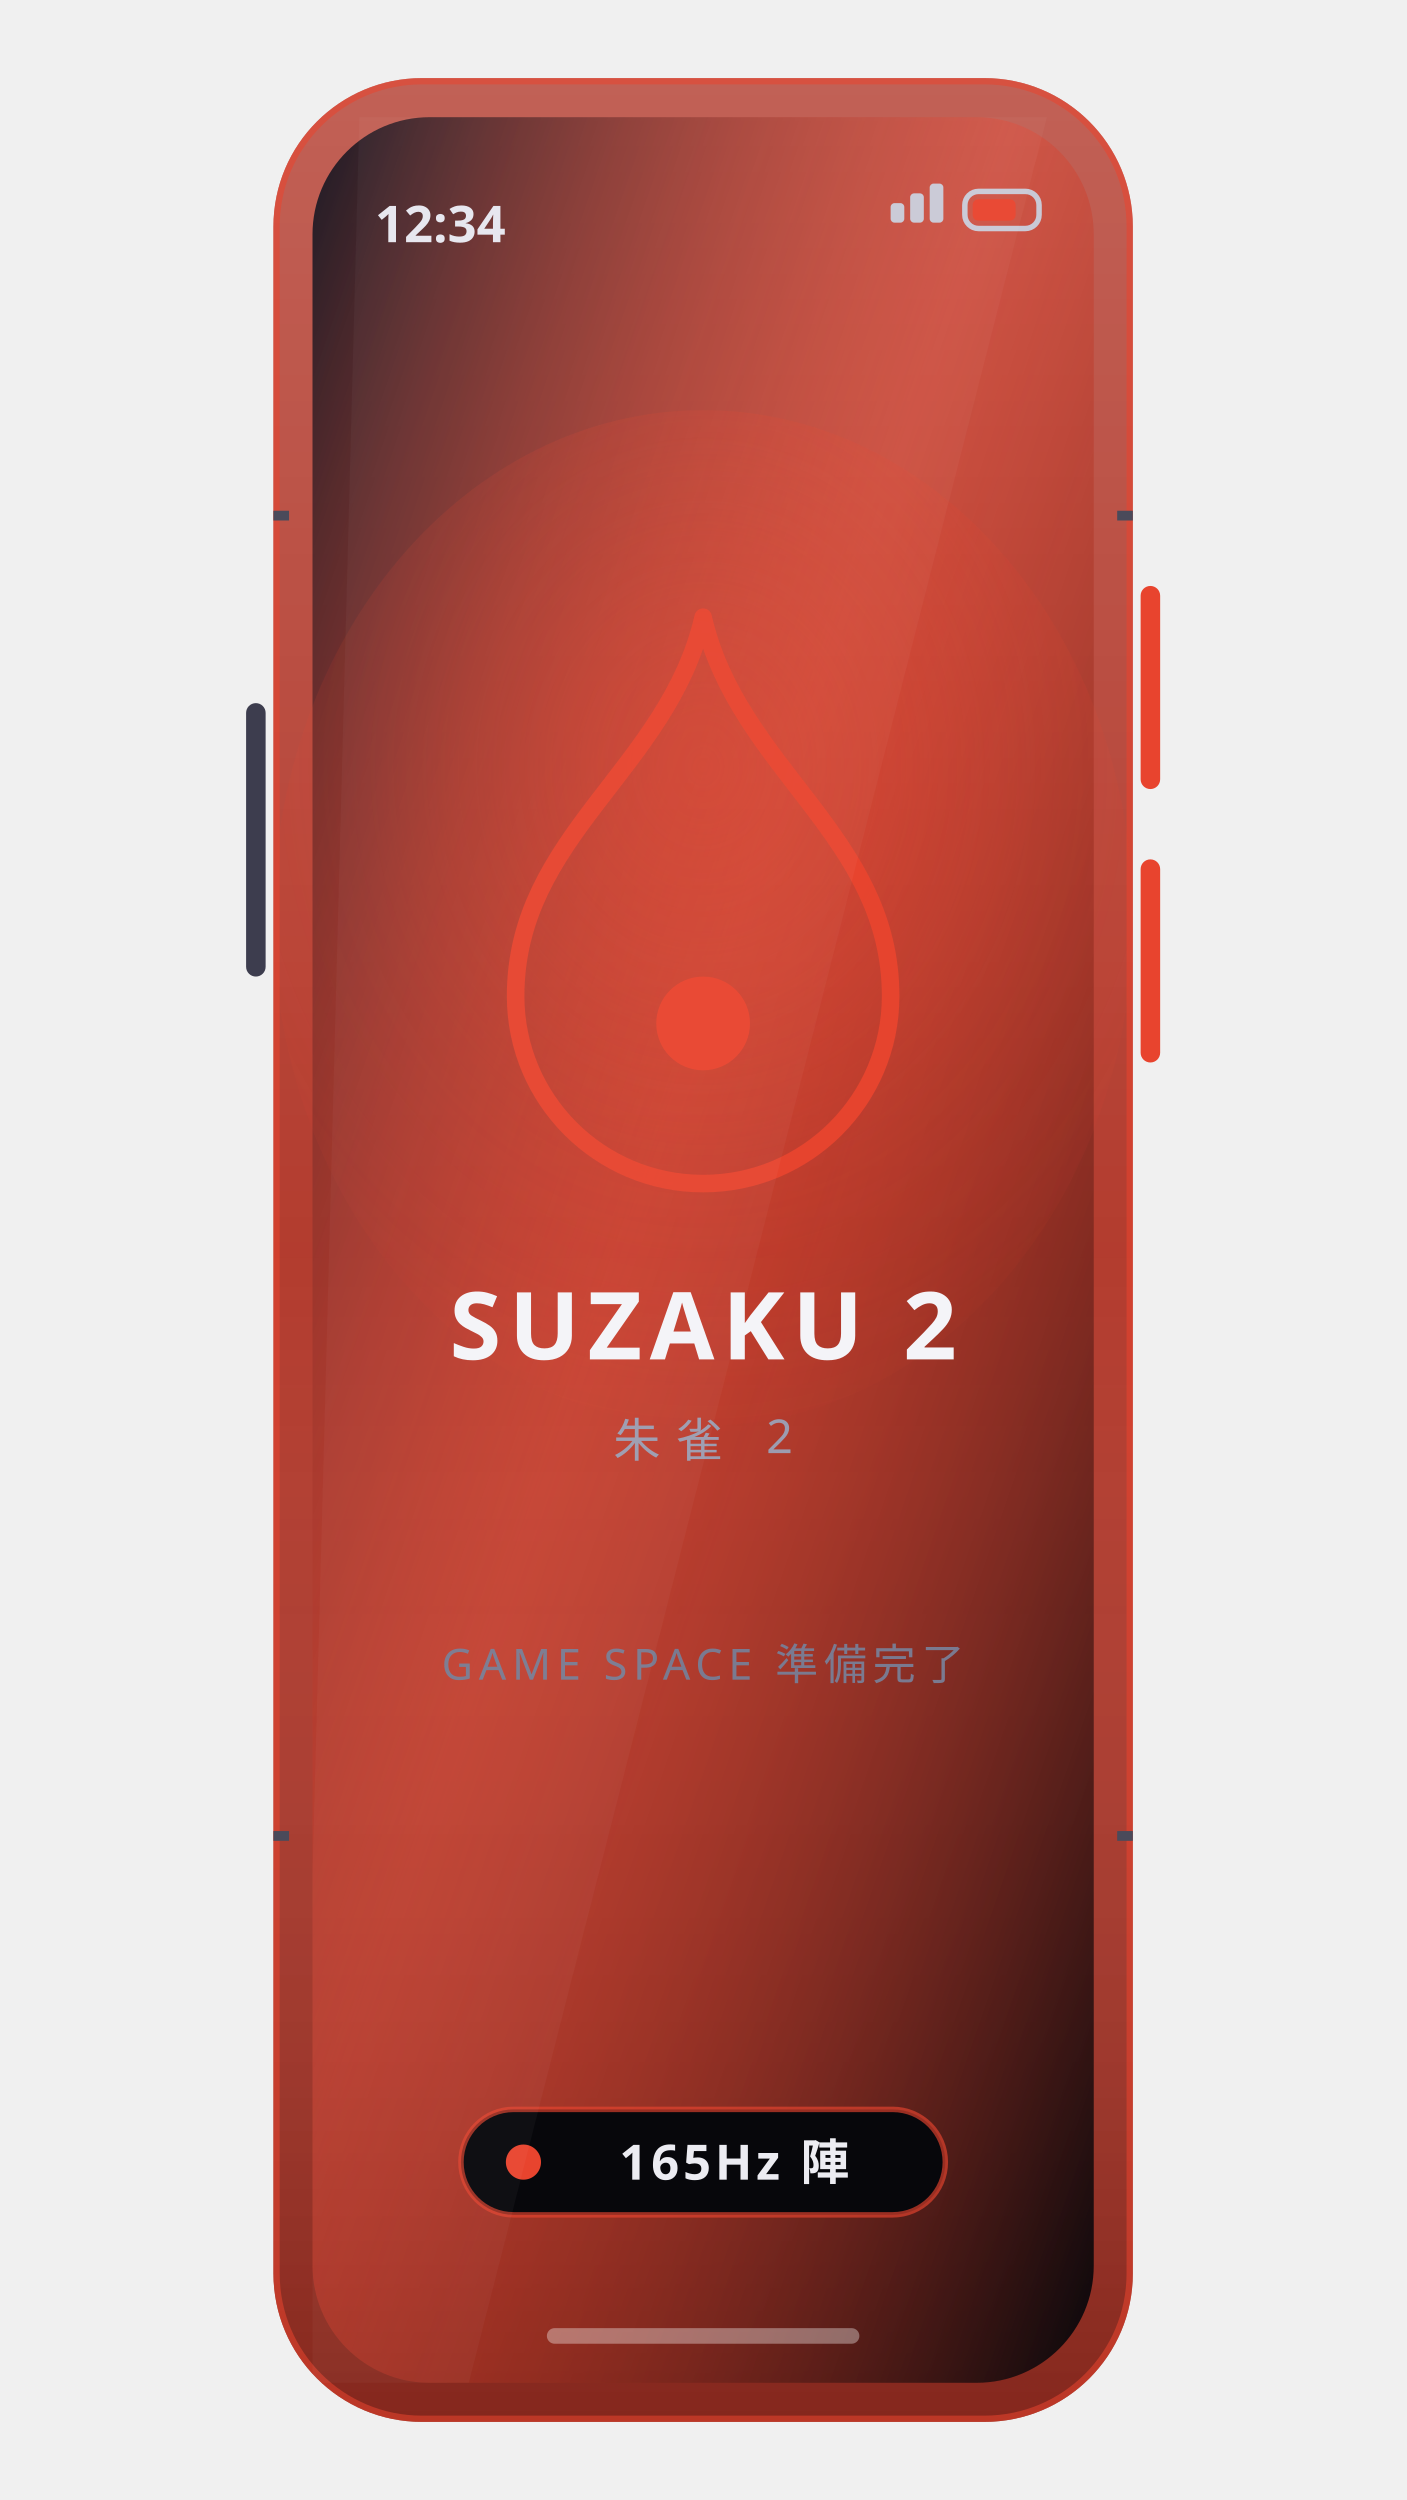
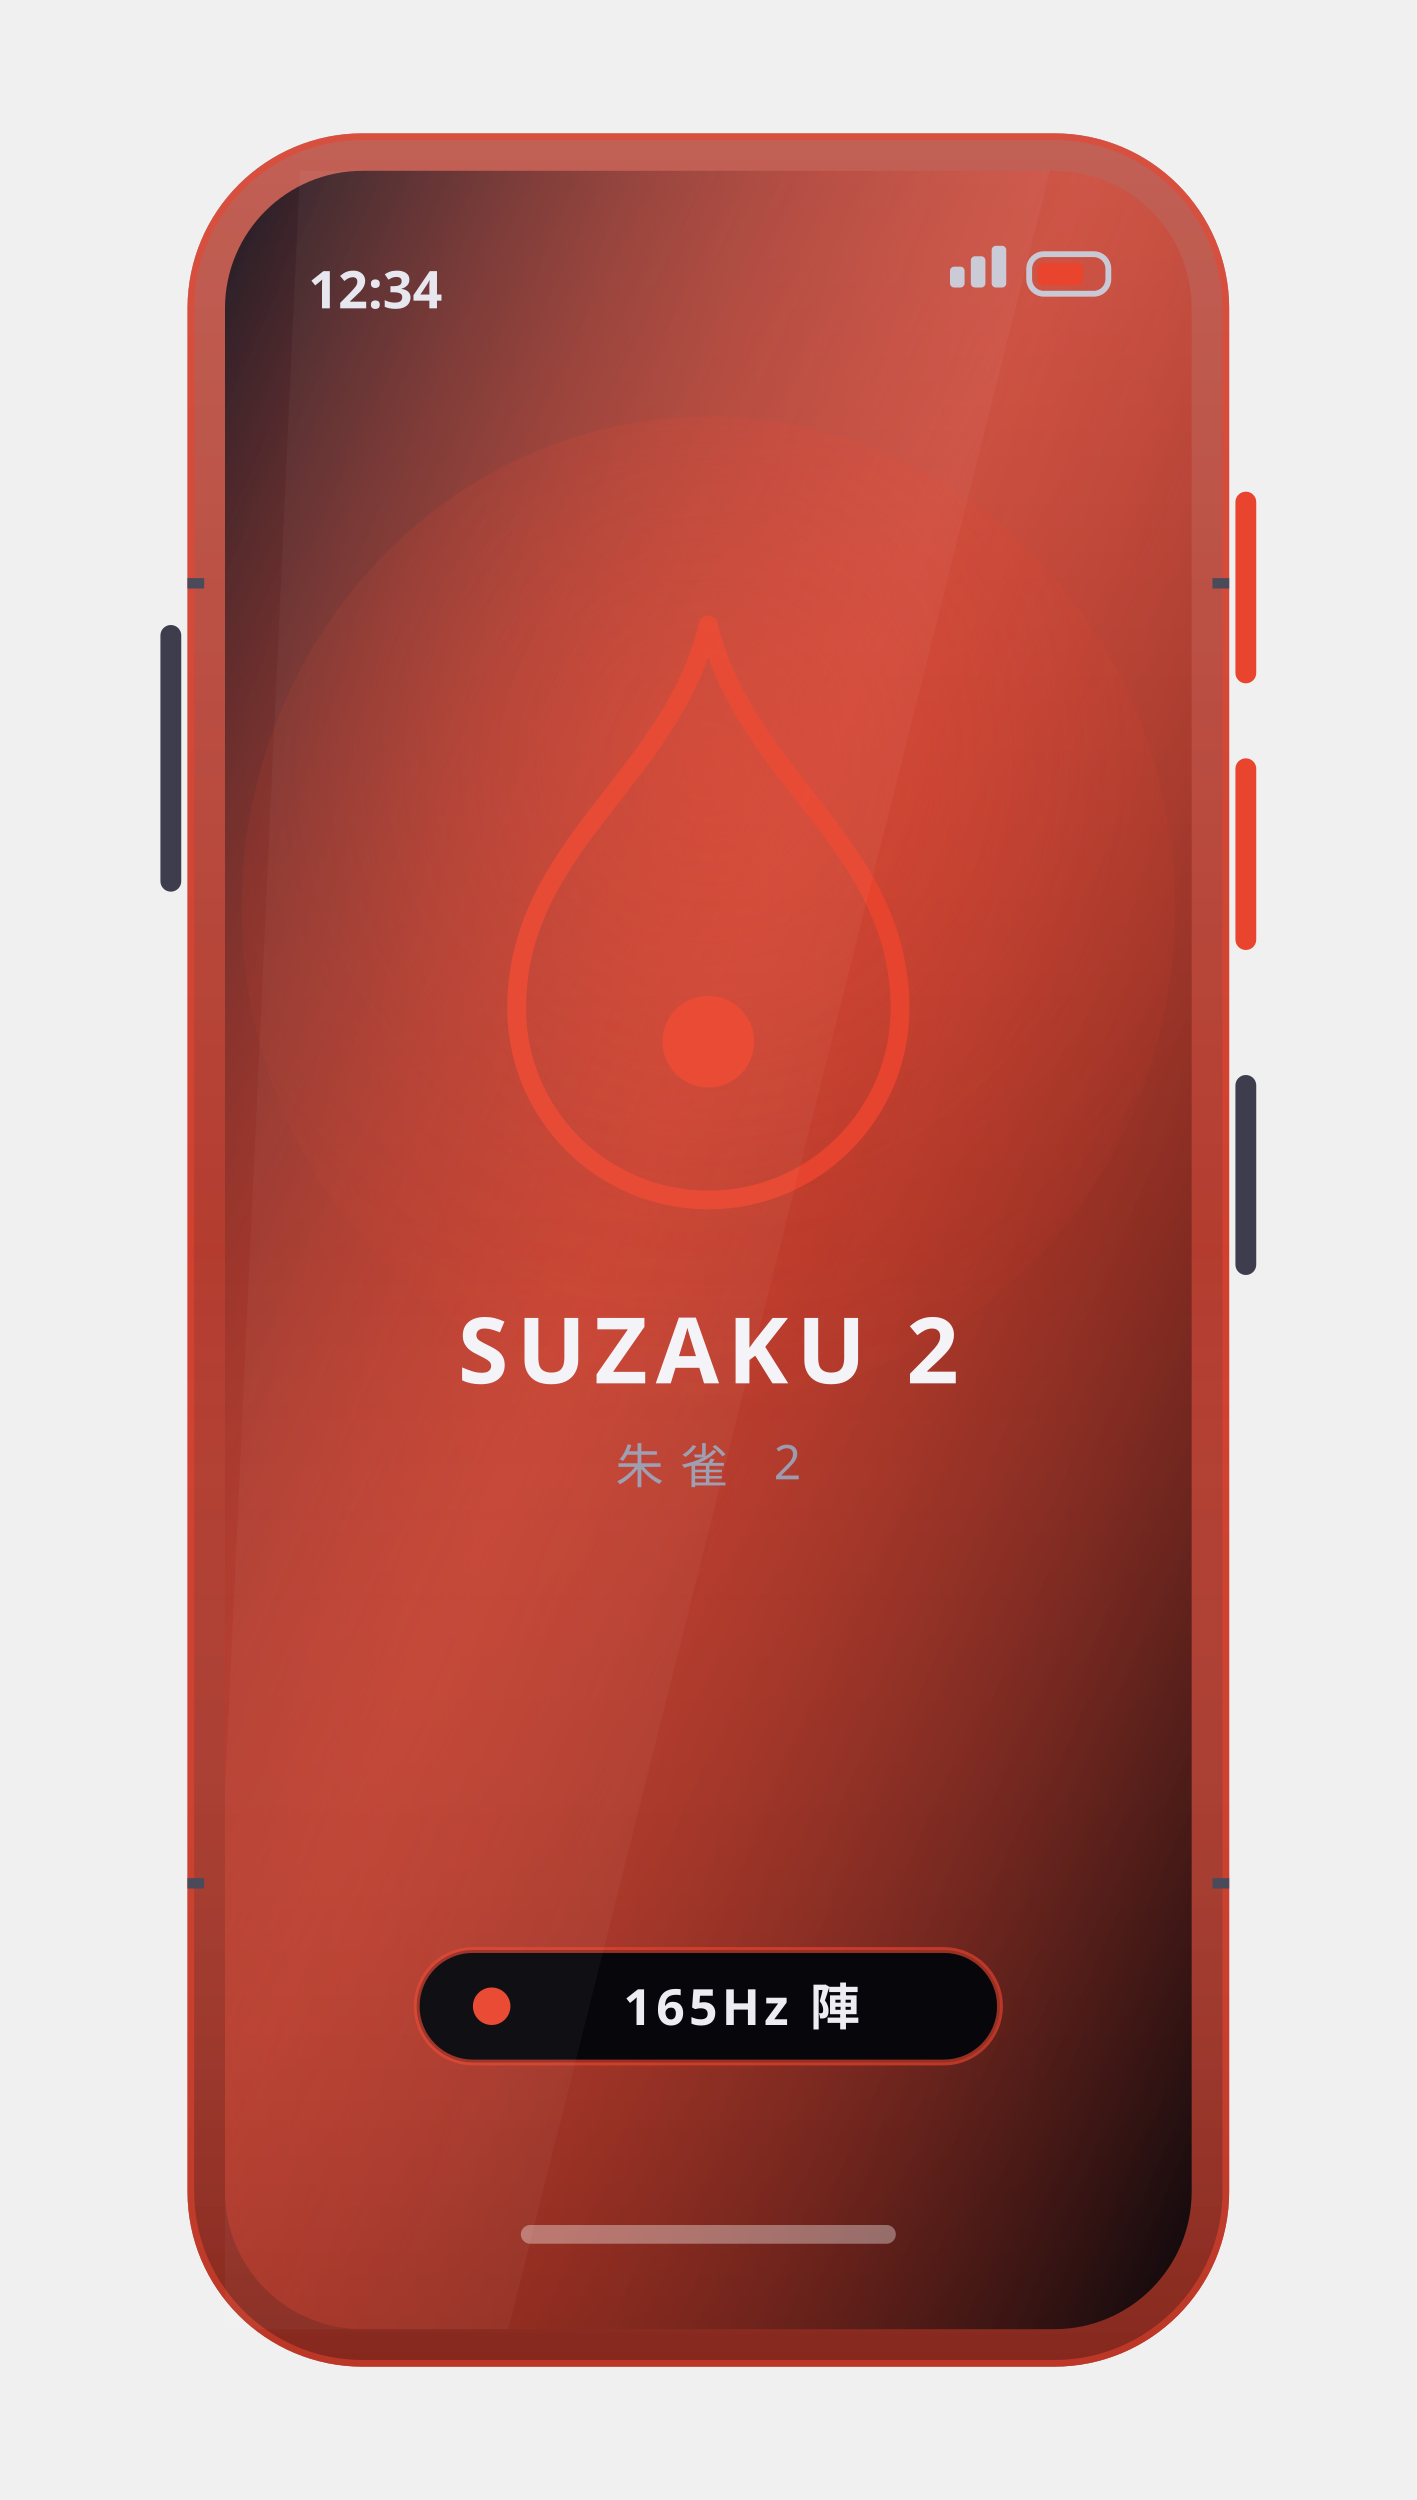
- <svg xmlns="http://www.w3.org/2000/svg" viewBox="0 0 360 640" role="img" aria-label="SUZAKU 2">
+ <svg xmlns="http://www.w3.org/2000/svg" viewBox="0 0 340 600" role="img" aria-label="SUZAKU 2">
  <defs>
    <linearGradient id="scrsuzaku21" x1="0" y1="0" x2="1" y2="1">
      <stop offset="0" stop-color="#1b1b26" />
      <stop offset="0.45" stop-color="#e8442e" stop-opacity="0.34" />
      <stop offset="1" stop-color="#07070b" />
    </linearGradient>
    <radialGradient id="flaresuzaku21" cx="0.5" cy="0.35" r="0.75">
      <stop offset="0" stop-color="#e8442e" stop-opacity="0.42" />
      <stop offset="0.55" stop-color="#e8442e" stop-opacity="0.12" />
      <stop offset="1" stop-color="#e8442e" stop-opacity="0" />
    </radialGradient>
    <linearGradient id="metalsuzaku21" x1="0" y1="0" x2="0" y2="1">
      <stop offset="0" stop-color="#ffffff" stop-opacity="0.22" />
      <stop offset="0.5" stop-color="#ffffff" stop-opacity="0.04" />
      <stop offset="1" stop-color="#000000" stop-opacity="0.25" />
    </linearGradient>
  </defs>
-   <rect x="70" y="20" width="220" height="600" rx="38" fill="#b03426" />
-   <rect x="70" y="20" width="220" height="600" rx="38" fill="url(#metalsuzaku21)" />
-   <rect x="70.8" y="20.8" width="218.4" height="598.4" rx="37.2" fill="none" stroke="#e8442e" stroke-opacity="0.55" stroke-width="1.6" />
-   <path d="M70 132 h4 M70 470 h4 M286 132 h4 M286 470 h4" stroke="#4a4a5a" stroke-width="2.5" />
-   <rect x="80" y="30" width="200" height="580" rx="30" fill="url(#scrsuzaku21)" />
-   <ellipse cx="180" cy="235" rx="110" ry="130" fill="url(#flaresuzaku21)" />
-   <text x="96" y="62" font-family="'Noto Sans JP',sans-serif" font-size="13" font-weight="700" fill="#e6e6ee">12:34</text>
-   <rect x="228" y="52" width="3.5" height="5" rx="1" fill="#c9c9d6" />
-   <rect x="233" y="49.5" width="3.5" height="7.5" rx="1" fill="#c9c9d6" />
-   <rect x="238" y="47" width="3.5" height="10" rx="1" fill="#c9c9d6" />
-   <rect x="247" y="49" width="19" height="9.5" rx="3.5" fill="none" stroke="#c9c9d6" stroke-width="1.4" />
-   <rect x="249" y="51" width="11" height="5.5" rx="1.5" fill="#e8442e" />
-   <path d="M180 158 c-9 39 -48 56 -48 97 a48 48 0 0 0 96 0 c0 -41 -39 -58 -48 -97z" fill="none" stroke="#e8442e" stroke-width="4.5" stroke-linejoin="round" opacity="0.95" />
-   <circle cx="180" cy="262" r="12" fill="#e8442e" />
-   <text x="180" y="348" font-family="'Noto Sans JP',sans-serif" font-size="24" font-weight="800" fill="#f4f4f8" text-anchor="middle" letter-spacing="2">SUZAKU 2</text>
-   <text x="180" y="373" font-family="'Noto Sans JP',sans-serif" font-size="12" fill="#9c9cb0" text-anchor="middle" letter-spacing="4">朱雀 2</text>
-   <text x="180" y="430" font-family="'Noto Sans JP',sans-serif" font-size="11" fill="#7a7a90" text-anchor="middle" letter-spacing="1.5">GAME SPACE 準備完了</text>
-   <rect x="118" y="540" width="124" height="27" rx="13.5" fill="#07070b" stroke="#e8442e" stroke-opacity="0.65" stroke-width="1.4" />
-   <circle cx="134" cy="553.5" r="4.5" fill="#e8442e" />
-   <text x="188" y="558" font-family="'Noto Sans JP',sans-serif" font-size="12.5" font-weight="700" fill="#ececf2" text-anchor="middle" letter-spacing="1">165Hz 陣</text>
-   <rect x="140" y="596" width="80" height="4" rx="2" fill="#ffffff" opacity="0.35" />
-   <path d="M92 30 L268 30 L120 610 L80 610 L80 480 Z" fill="#ffffff" opacity="0.035" />
-   <rect x="292" y="150" width="5" height="52" rx="2.5" fill="#e8442e" />
-   <rect x="292" y="220" width="5" height="52" rx="2.5" fill="#e8442e" />
-   <rect x="63" y="180" width="5" height="70" rx="2.5" fill="#3d3d4e" />
+   <rect x="45" y="32" width="250" height="536" rx="42" fill="#b03426" />
+   <rect x="45" y="32" width="250" height="536" rx="42" fill="url(#metalsuzaku21)" />
+   <rect x="45.8" y="32.8" width="248.4" height="534.4" rx="41.2" fill="none" stroke="#e8442e" stroke-opacity="0.55" stroke-width="1.6" />
+   <path d="M45 140 h4 M45 452 h4 M291 140 h4 M291 452 h4" stroke="#4a4a5a" stroke-width="2.5" />
+   <rect x="54" y="41" width="232" height="518" rx="33" fill="url(#scrsuzaku21)" />
+   <ellipse cx="170" cy="218" rx="112" ry="118" fill="url(#flaresuzaku21)" />
+   <text x="74" y="74" font-family="'Noto Sans JP',sans-serif" font-size="12.5" font-weight="700" fill="#e6e6ee">12:34</text>
+   <rect x="228" y="64" width="3.5" height="5" rx="1" fill="#c9c9d6" />
+   <rect x="233" y="61.5" width="3.5" height="7.5" rx="1" fill="#c9c9d6" />
+   <rect x="238" y="59" width="3.5" height="10" rx="1" fill="#c9c9d6" />
+   <rect x="247" y="61" width="19" height="9.5" rx="3.5" fill="none" stroke="#c9c9d6" stroke-width="1.4" />
+   <rect x="249" y="63" width="11" height="5.5" rx="1.5" fill="#e8442e" />
+   <path d="M170 150 c-9 37 -46 53 -46 92 a46 46 0 0 0 92 0 c0 -39 -37 -55 -46 -92z" fill="none" stroke="#e8442e" stroke-width="4.5" stroke-linejoin="round" opacity="0.95" />
+   <circle cx="170" cy="250" r="11" fill="#e8442e" />
+   <text x="170" y="332" font-family="'Noto Sans JP',sans-serif" font-size="22" font-weight="800" fill="#f4f4f8" text-anchor="middle" letter-spacing="2">SUZAKU 2</text>
+   <text x="170" y="356" font-family="'Noto Sans JP',sans-serif" font-size="11.5" fill="#9c9cb0" text-anchor="middle" letter-spacing="4">朱雀 2</text>
+   <rect x="100" y="468" width="140" height="27" rx="13.5" fill="#07070b" stroke="#e8442e" stroke-opacity="0.65" stroke-width="1.4" />
+   <circle cx="118" cy="481.5" r="4.5" fill="#e8442e" />
+   <text x="178" y="486" font-family="'Noto Sans JP',sans-serif" font-size="12" font-weight="700" fill="#ececf2" text-anchor="middle" letter-spacing="1">165Hz 陣</text>
+   <rect x="125" y="534" width="90" height="4.5" rx="2.25" fill="#ffffff" opacity="0.35" />
+   <path d="M72 41 L252 41 L122 559 L54 559 L54 430 Z" fill="#ffffff" opacity="0.038" />
+   <rect x="296.5" y="118" width="5" height="46" rx="2.5" fill="#e8442e" />
+   <rect x="296.5" y="182" width="5" height="46" rx="2.5" fill="#e8442e" />
+   <rect x="296.5" y="258" width="5" height="48" rx="2.5" fill="#3d3d4e" />
+   <rect x="38.5" y="150" width="5" height="64" rx="2.5" fill="#3d3d4e" />
</svg>
